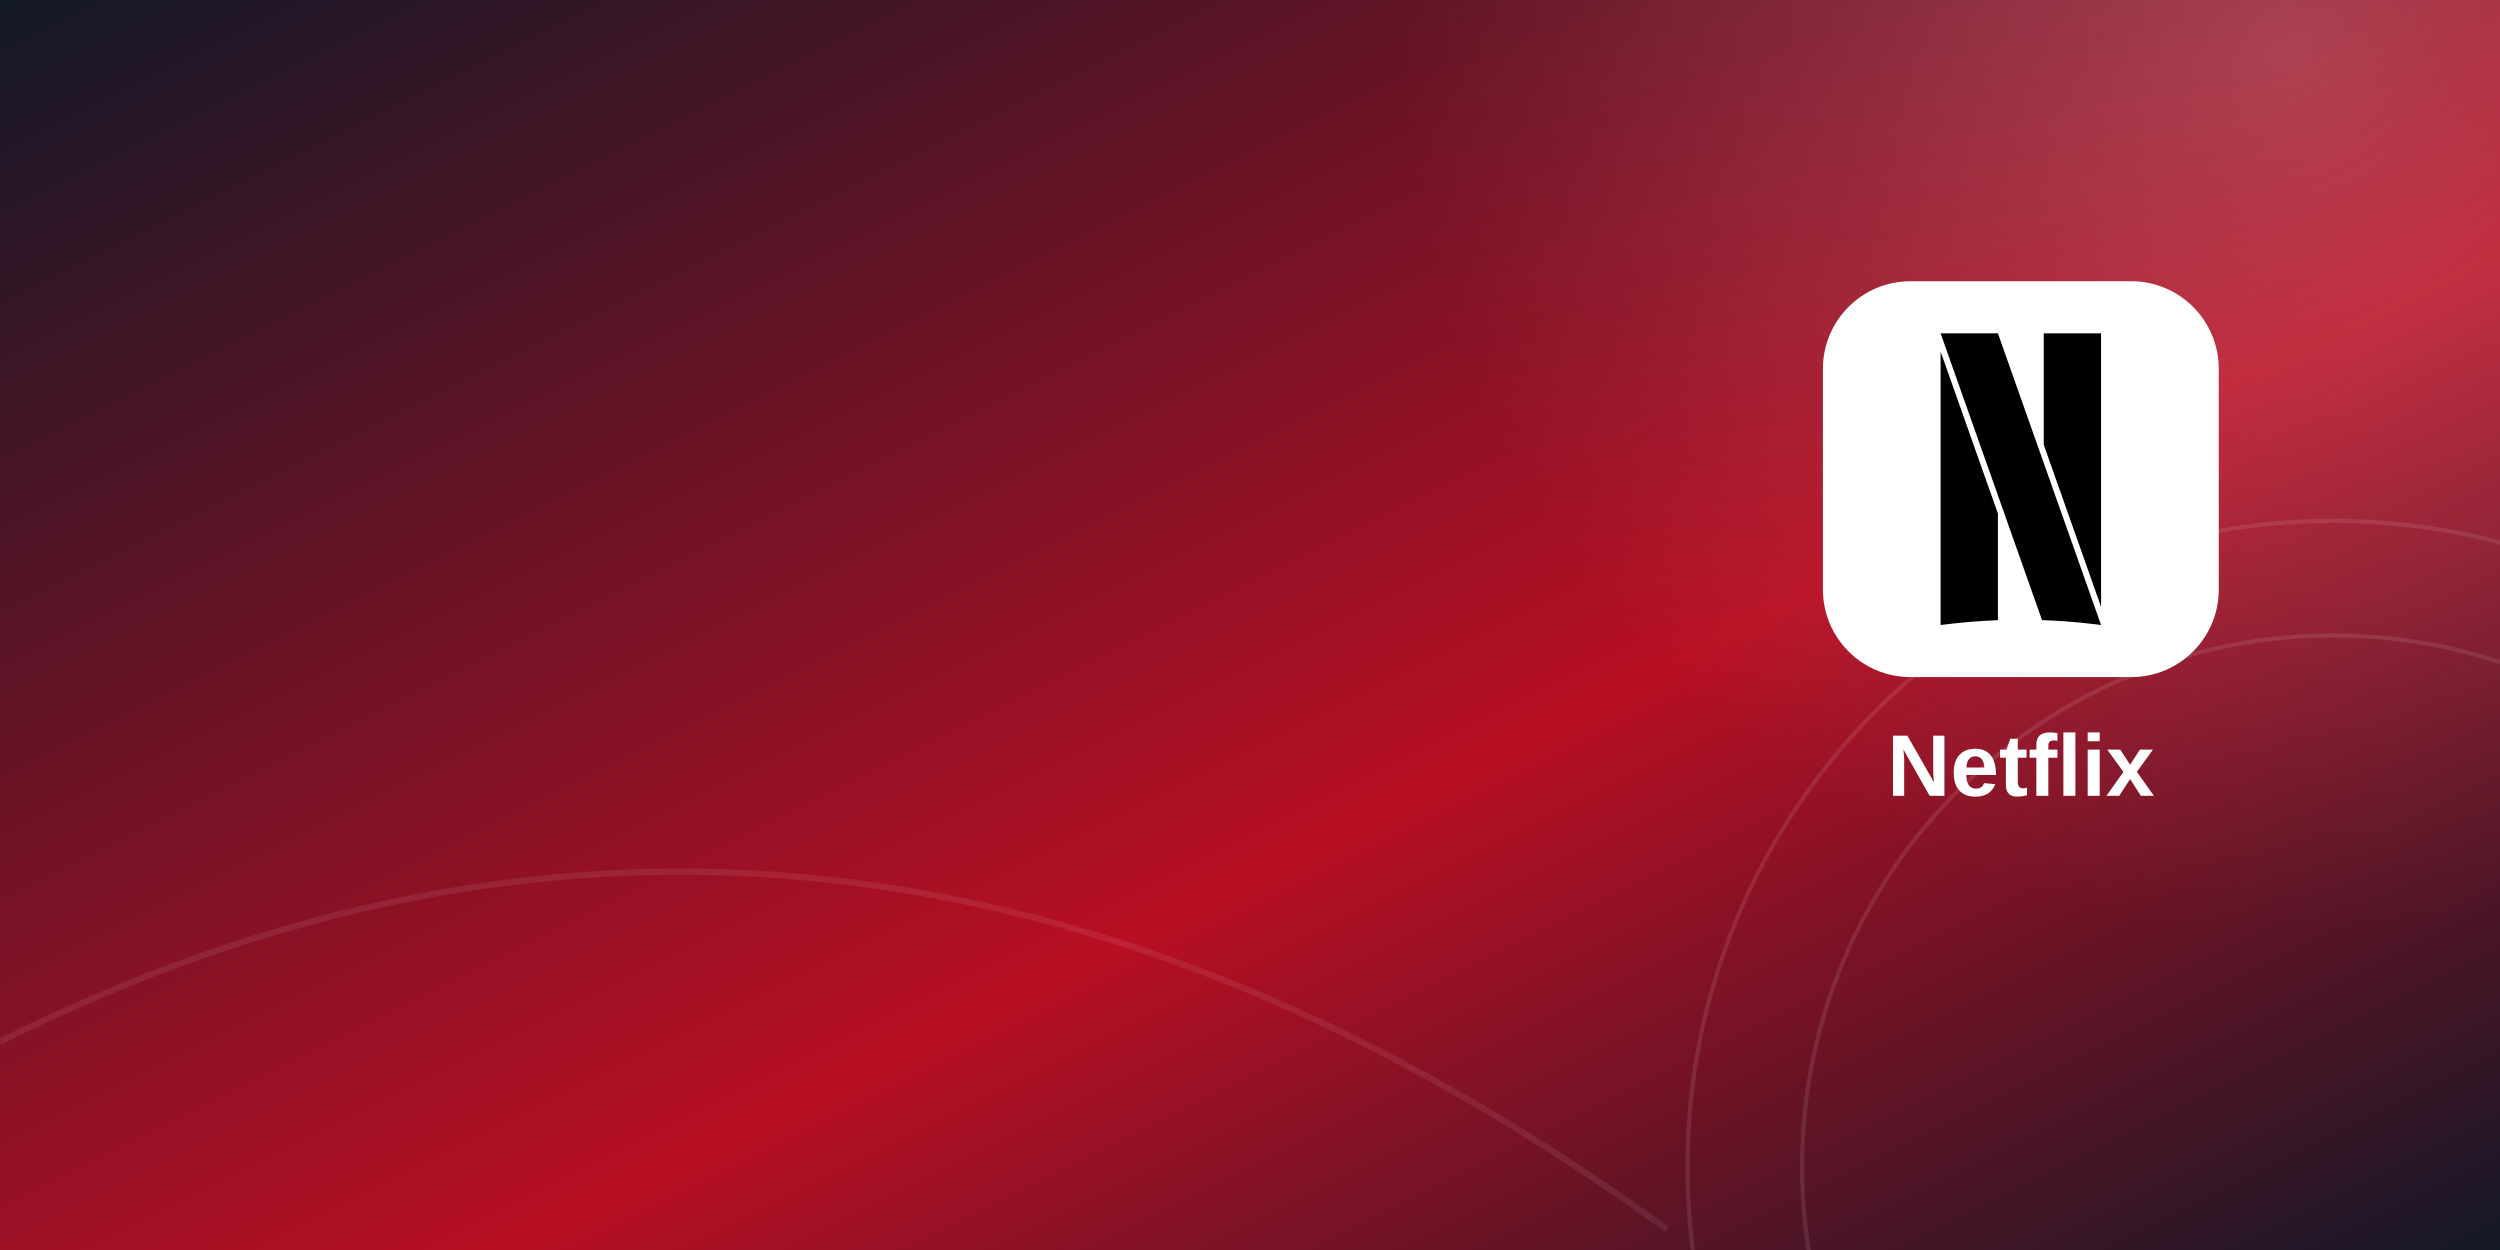
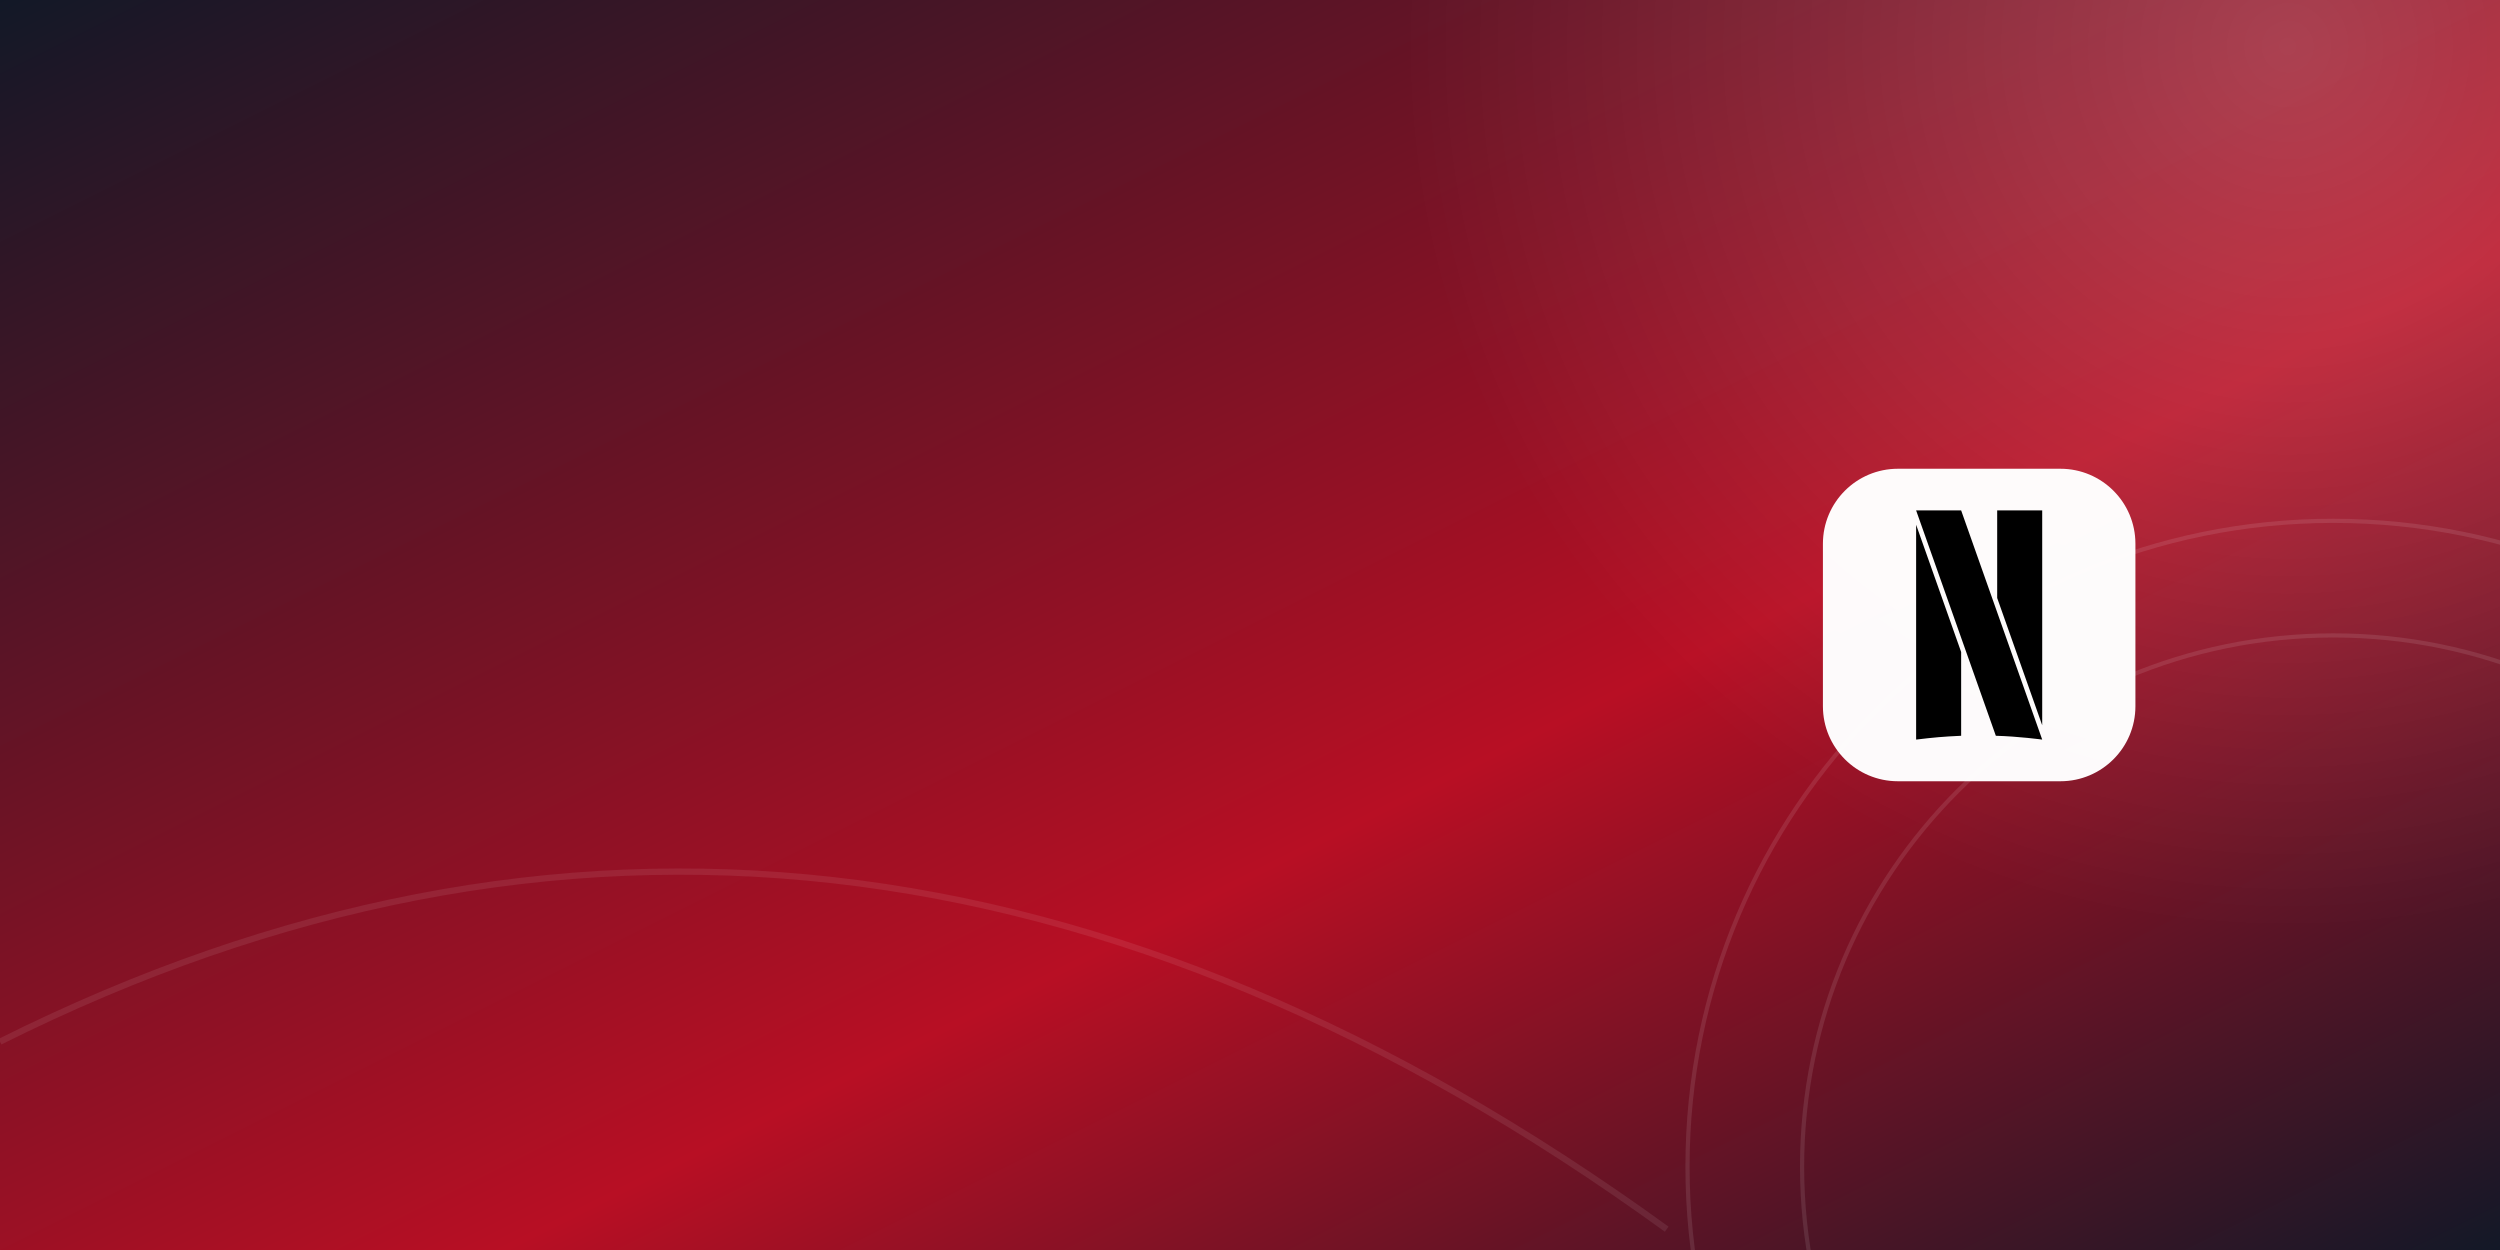
<svg xmlns="http://www.w3.org/2000/svg" width="1200" height="600" viewBox="0 0 1200 600" role="img" aria-labelledby="title">
  <defs>
    <linearGradient id="base" x2="1" y2="1">
      <stop stop-color="#111827" />
      <stop offset=".6" stop-color="#b80f24" />
      <stop offset="1" stop-color="#111827" />
    </linearGradient>
    <radialGradient id="shine">
      <stop stop-color="#ffffff" stop-opacity=".2" />
      <stop offset="1" stop-color="#ffffff" stop-opacity="0" />
    </radialGradient>
  </defs>
  <rect width="1200" height="600" fill="url(#base)" />
  <circle cx="1100" cy="20" r="430" fill="url(#shine)" />
  <circle cx="1120" cy="560" r="310" fill="none" stroke="#fff" stroke-opacity=".1" stroke-width="2" />
  <circle cx="1120" cy="560" r="255" fill="none" stroke="#fff" stroke-opacity=".1" stroke-width="2" />
  <path d="M0 500 Q400 300 800 590" fill="none" stroke="#fff" stroke-opacity=".08" stroke-width="3" />
-   <rect x="875" y="135" width="190" height="190" rx="42" fill="#fff" />
-   <svg x="900" y="160" width="140" height="140" viewBox="0 0 24 24">
+   <rect x="875" y="225" width="150" height="150" rx="36" fill="#ffffff" fill-opacity="0.98" />
+   <svg x="895" y="245" width="110" height="110" viewBox="0 0 24 24">
    <path d="m5.398 0 8.348 23.602c2.346.059 4.856.398 4.856.398L10.113 0H5.398zm8.489 0v9.172l4.715 13.33V0h-4.715zM5.398 1.5V24c1.873-.225 2.81-.312 4.715-.398V14.83L5.398 1.5z" />
  </svg>
-   <text x="970" y="382" text-anchor="middle" fill="#fff" font-family="Arial,Helvetica,sans-serif" font-weight="700" font-size="42">Netflix</text>
</svg>
